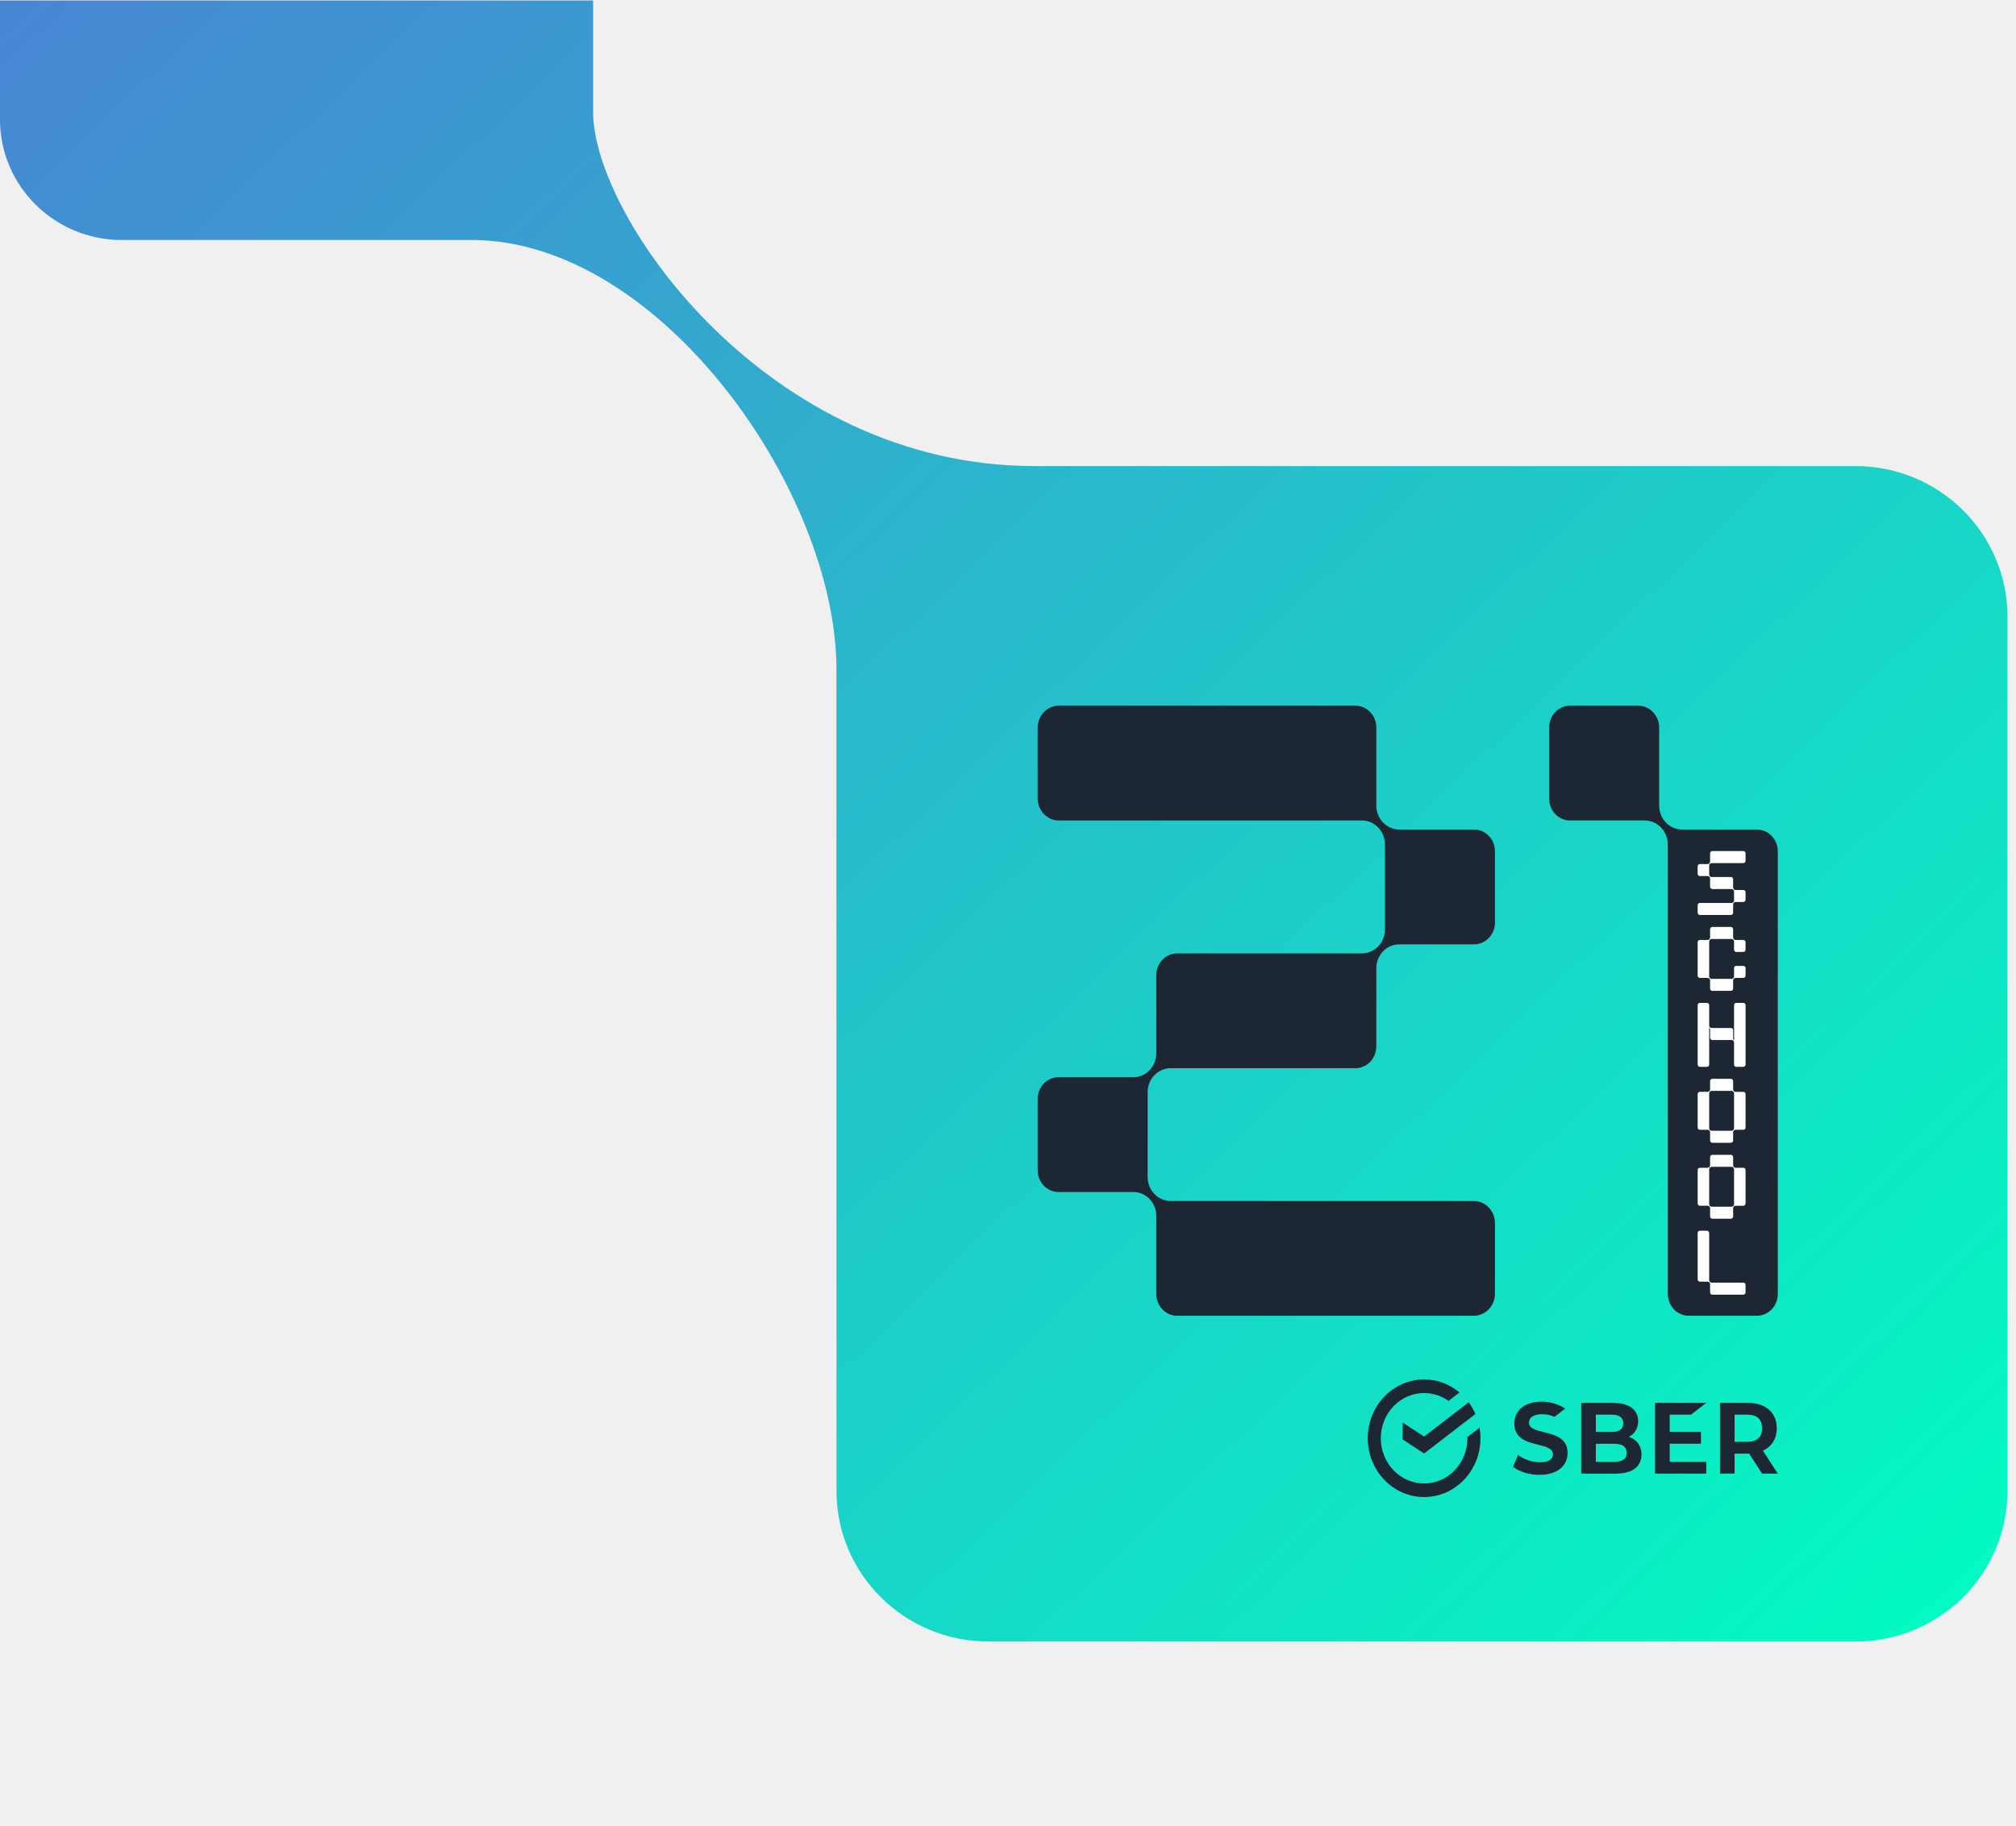
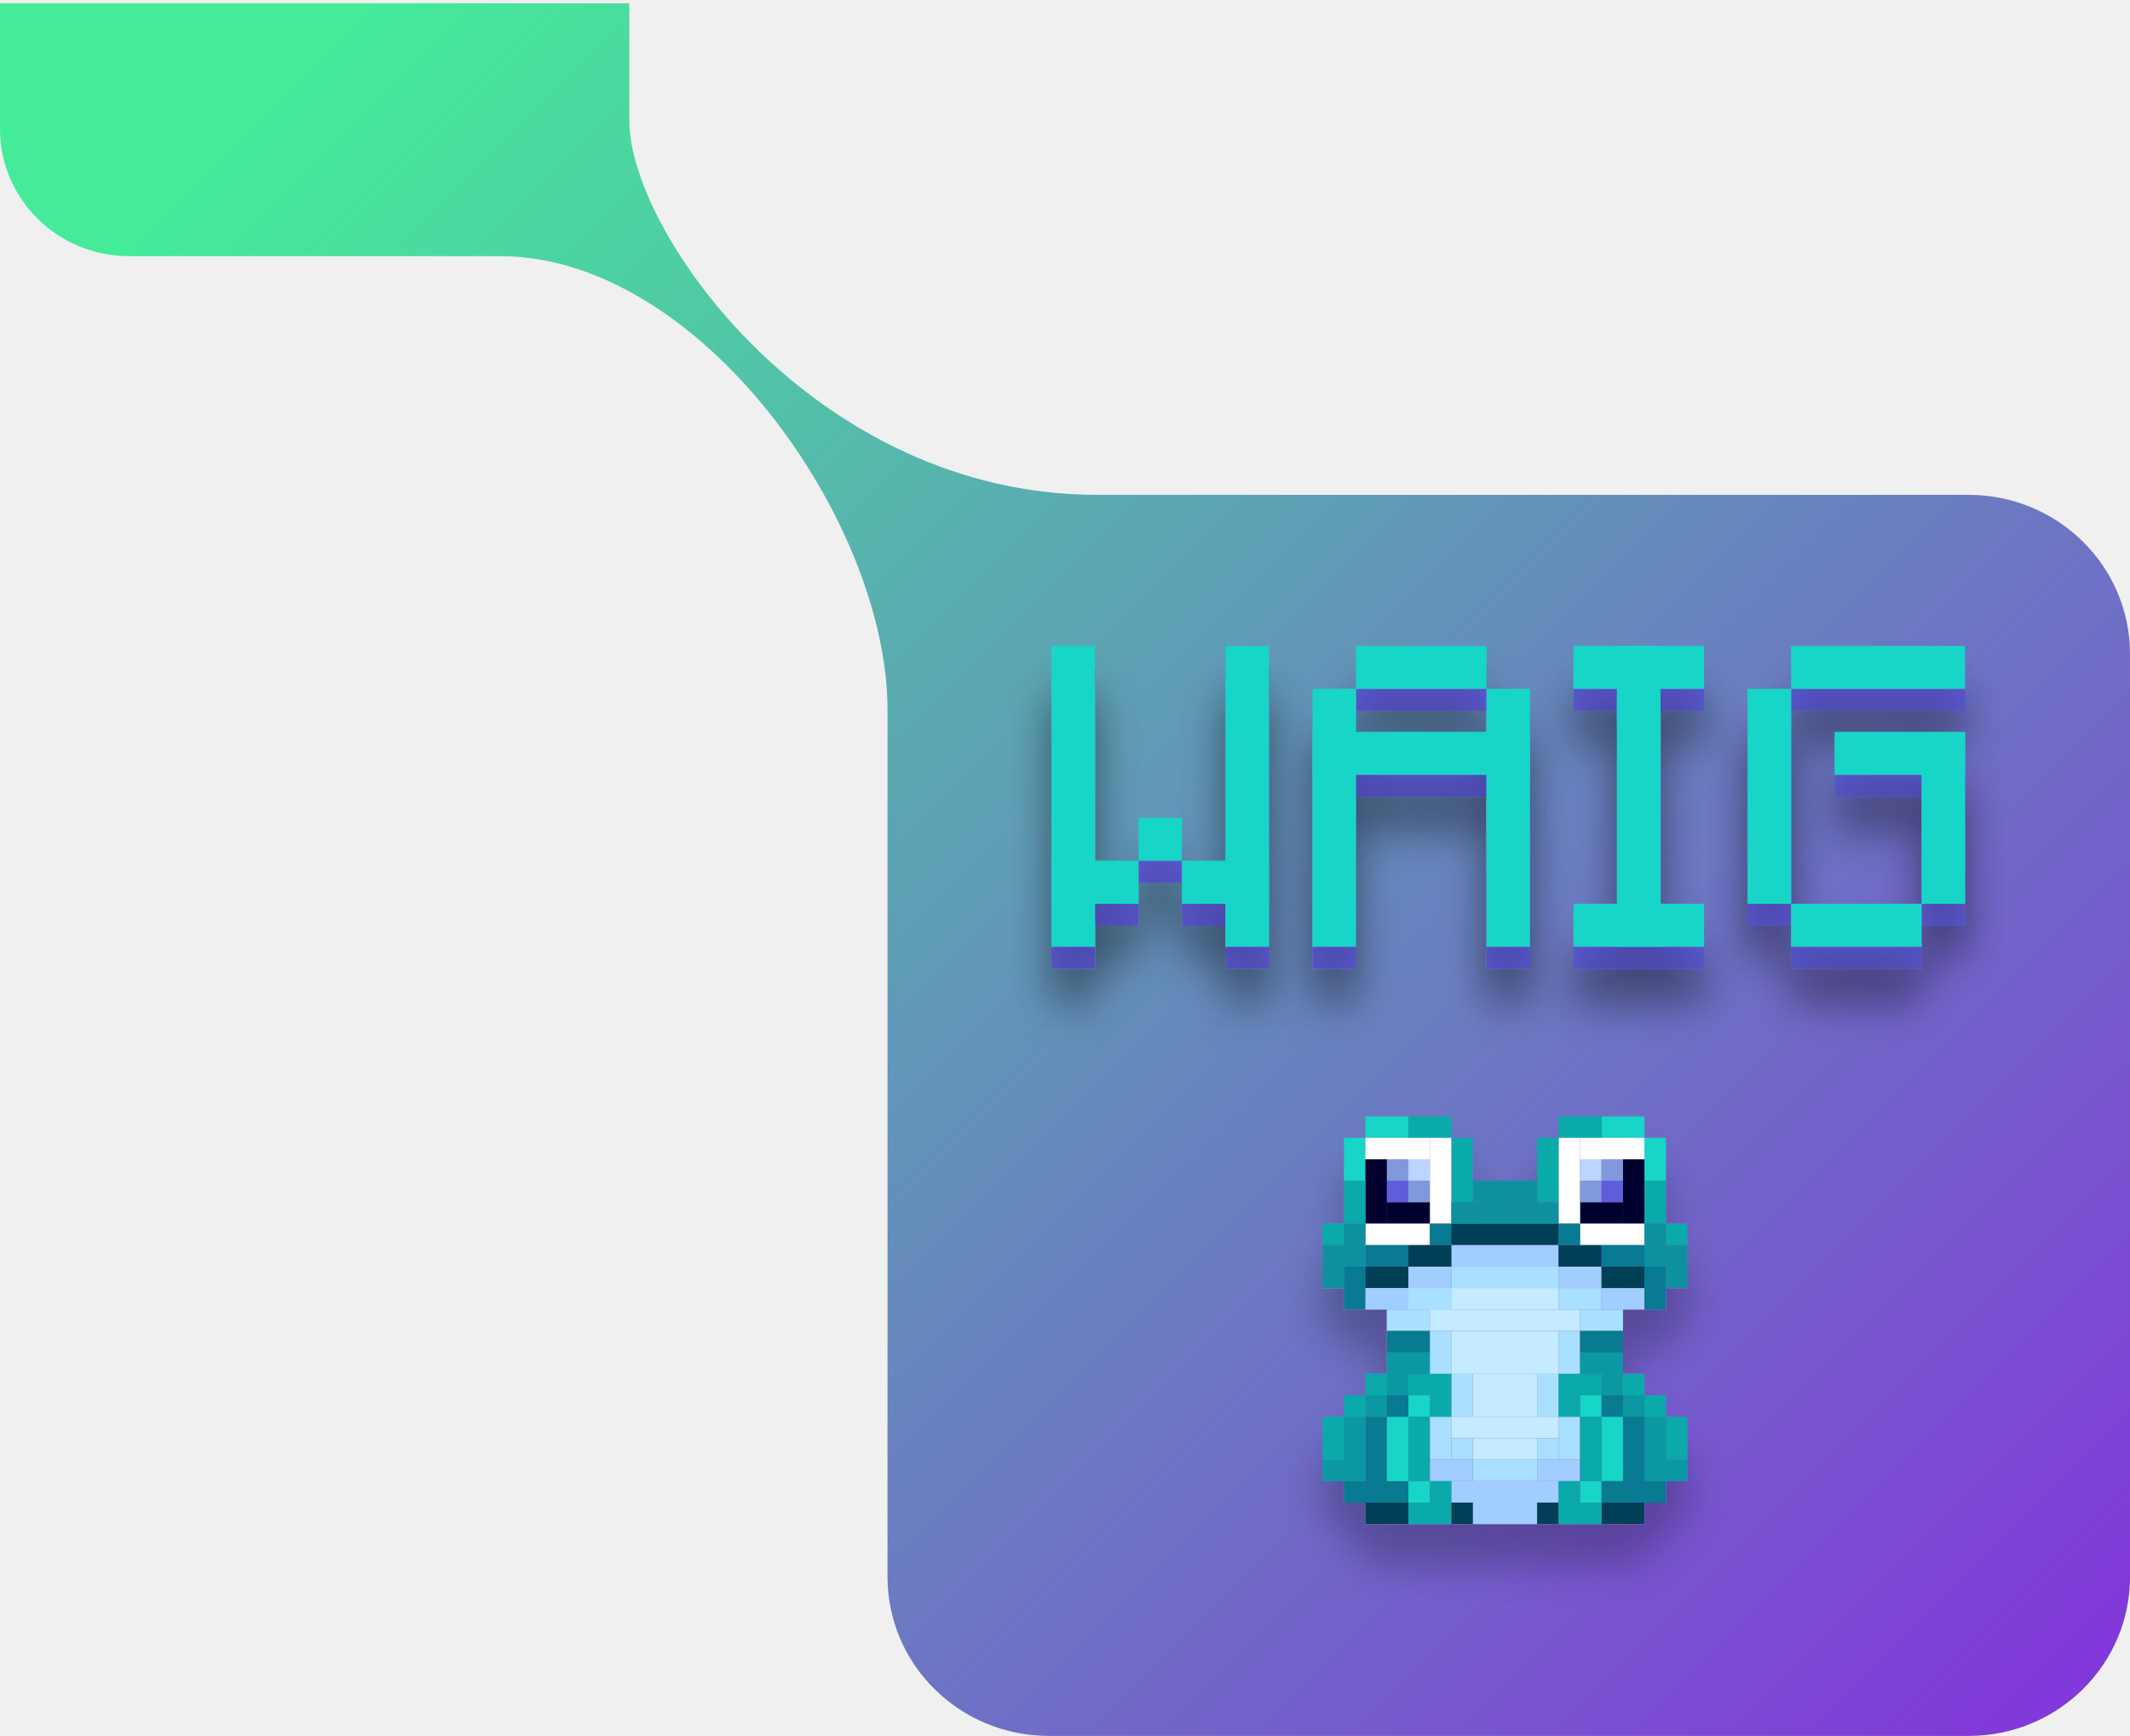
- <svg xmlns="http://www.w3.org/2000/svg" width="212" height="192" viewBox="0 0 212 192" fill="none">
-   <g clip-path="url(#clip0_53_61)">
-     <path fill-rule="evenodd" clip-rule="evenodd" d="M0 0.052V12.563C0 19.566 5.729 25.244 12.794 25.244H49.578C69.445 25.244 87.96 51.742 87.96 70.423V156.818C87.96 165.573 95.12 172.67 103.953 172.67H195.112C203.945 172.67 211.104 165.573 211.104 156.818V64.875C211.104 56.12 203.945 49.023 195.112 49.023H108.751C80.759 49.023 62.372 22.867 62.372 11.77V0.052H0Z" fill="url(#paint0_linear_53_61)" />
-     <path fill-rule="evenodd" clip-rule="evenodd" d="M162.326 150.635C161.499 150.431 160.785 150.255 160.785 149.653C160.785 148.846 161.737 148.759 162.145 148.759C162.712 148.759 163.035 148.841 163.457 149.041C163.662 148.883 164.597 148.164 164.597 148.164C163.981 147.754 163.055 147.434 162.155 147.434C160.011 147.434 159.247 148.624 159.247 149.738C159.247 151.343 160.583 151.678 161.762 151.972C162.591 152.179 163.306 152.358 163.306 152.97C163.306 153.283 163.126 153.81 161.926 153.81C161.129 153.81 160.255 153.518 159.636 153.046L159.115 154.29C159.746 154.805 160.842 155.135 161.916 155.135C163.695 155.135 164.845 154.235 164.845 152.841C164.845 151.254 163.506 150.925 162.326 150.635Z" fill="#1D2633" />
-     <path fill-rule="evenodd" clip-rule="evenodd" d="M169.737 153.769H167.818V151.864H169.737C170.613 151.864 171.058 152.18 171.058 152.816C171.058 153.454 170.625 153.769 169.737 153.769ZM167.818 148.804H169.458C170.492 148.804 170.708 149.301 170.708 149.714C170.708 150.313 170.276 150.624 169.458 150.624H167.818V148.804ZM171.362 151.17L171.288 151.144L171.357 151.106C171.943 150.773 172.267 150.197 172.267 149.483C172.267 148.282 171.291 147.564 169.657 147.564H166.28V155.008H169.856C171.636 155.008 172.616 154.293 172.616 152.993C172.616 152.109 172.159 151.445 171.362 151.17Z" fill="#1D2633" />
-     <path fill-rule="evenodd" clip-rule="evenodd" d="M177.824 148.801L179.435 147.562H174.043V155.005H179.435V153.766H175.582V151.86H178.868V150.621H175.582V148.801H177.824Z" fill="#1D2633" />
-     <path fill-rule="evenodd" clip-rule="evenodd" d="M182.408 148.804H183.772C184.758 148.804 185.3 149.311 185.3 150.232C185.3 151.153 184.758 151.66 183.772 151.66H182.408V148.804ZM186.951 155.008L185.385 152.59C186.309 152.169 186.842 151.339 186.842 150.228C186.842 148.585 185.679 147.564 183.805 147.564H180.87V155.008H182.408V152.899H183.805C183.849 152.899 183.892 152.898 183.935 152.898L185.302 155.008H186.951Z" fill="#1D2633" />
-     <path fill-rule="evenodd" clip-rule="evenodd" d="M155.684 151.285C155.684 150.907 155.65 150.537 155.588 150.177L154.314 151.158C154.315 151.2 154.315 151.242 154.315 151.285C154.315 153.908 152.271 156.042 149.758 156.042C147.246 156.042 145.202 153.908 145.202 151.285C145.202 148.662 147.246 146.529 149.758 146.529C150.711 146.529 151.595 146.835 152.327 147.359L153.48 146.472C152.462 145.614 151.168 145.1 149.758 145.1C146.486 145.1 143.833 147.869 143.833 151.285C143.833 154.701 146.486 157.47 149.758 157.47C153.031 157.47 155.684 154.701 155.684 151.285Z" fill="#1D2633" />
-     <path fill-rule="evenodd" clip-rule="evenodd" d="M154.444 147.504C154.723 147.882 154.963 148.294 155.154 148.733L149.756 152.887L147.499 151.411V149.635L149.756 151.111L154.444 147.504Z" fill="#1D2633" />
-     <path fill-rule="evenodd" clip-rule="evenodd" d="M175.181 86.518C174.727 86.045 174.473 85.403 174.473 84.733V76.531C174.473 75.26 173.487 74.23 172.269 74.23H165.11C163.893 74.23 162.906 75.26 162.906 76.531V84.004C162.906 85.275 163.893 86.305 165.11 86.305H172.964C173.605 86.305 174.221 86.57 174.673 87.044L174.676 87.046C175.129 87.519 175.384 88.161 175.384 88.831V136.102C175.384 137.372 176.37 138.402 177.587 138.402H184.747C185.964 138.402 186.951 137.372 186.951 136.102V89.558C186.951 88.287 185.964 87.257 184.747 87.257H176.891C176.25 87.257 175.635 86.991 175.181 86.518Z" fill="#1D2633" />
-     <path fill-rule="evenodd" clip-rule="evenodd" d="M121.39 113.103L121.399 113.094C121.852 112.623 122.465 112.358 123.105 112.358H142.537C143.748 112.358 144.73 111.334 144.73 110.069V101.844C144.73 101.181 144.984 100.544 145.435 100.076L145.443 100.067C145.897 99.596 146.509 99.332 147.149 99.332H155.015C156.225 99.332 157.208 98.306 157.208 97.041V89.547C157.208 88.283 156.225 87.257 155.015 87.257H147.148C146.507 87.257 145.892 86.991 145.439 86.518C144.985 86.045 144.73 85.403 144.73 84.733V76.52C144.73 75.256 143.748 74.23 142.537 74.23H111.348C110.117 74.23 109.119 75.272 109.119 76.558V83.977C109.119 85.262 110.117 86.305 111.348 86.305H143.221C143.862 86.305 144.478 86.571 144.932 87.045C145.386 87.519 145.642 88.162 145.642 88.832V97.765C145.642 98.432 145.386 99.072 144.934 99.543L144.927 99.549C144.475 100.02 143.861 100.284 143.222 100.284H123.79C122.578 100.284 121.596 101.309 121.596 102.574V110.792C121.596 111.458 121.343 112.096 120.892 112.567L120.884 112.575C120.433 113.046 119.822 113.311 119.184 113.311H111.312C110.101 113.311 109.119 114.335 109.119 115.6V123.095C109.119 124.36 110.101 125.385 111.312 125.385H119.192C119.829 125.385 120.441 125.649 120.892 126.12C121.343 126.59 121.596 127.229 121.596 127.894V136.111C121.596 137.376 122.578 138.401 123.79 138.402H154.978C156.209 138.402 157.208 137.36 157.208 136.074V128.656C157.208 127.37 156.209 126.328 154.978 126.328L123.104 126.327C122.465 126.327 121.851 126.063 121.399 125.593L121.39 125.584C120.939 125.116 120.685 124.479 120.685 123.816V114.871C120.685 114.208 120.939 113.571 121.39 113.103Z" fill="#1D2633" />
-     <path fill-rule="evenodd" clip-rule="evenodd" d="M182.35 109.44L182.322 109.41C182.278 109.365 182.254 109.305 182.254 109.242V108.368C182.254 108.237 182.153 108.13 182.027 108.13H179.979C179.919 108.13 179.86 108.106 179.817 108.061L179.803 108.046C179.76 108.001 179.735 107.94 179.735 107.877V105.732C179.735 105.601 179.634 105.494 179.508 105.494H178.752C178.626 105.494 178.523 105.601 178.523 105.732V111.98C178.523 112.11 178.626 112.217 178.752 112.217H179.508C179.634 112.217 179.735 112.11 179.735 111.98V108.086L179.764 108.116C179.807 108.161 179.83 108.221 179.83 108.284V109.158C179.83 109.289 179.933 109.396 180.059 109.396H182.107C182.168 109.396 182.225 109.421 182.269 109.465L182.283 109.481C182.326 109.525 182.35 109.586 182.35 109.649V111.98C182.35 112.11 182.452 112.217 182.578 112.217H183.334C183.46 112.217 183.562 112.11 183.562 111.98V105.732C183.562 105.601 183.46 105.494 183.334 105.494H182.578C182.452 105.494 182.35 105.601 182.35 105.732V109.44Z" fill="white" />
-     <path fill-rule="evenodd" clip-rule="evenodd" d="M182.281 102.88L182.27 102.891C182.226 102.937 182.167 102.962 182.105 102.962H181.043H179.981C179.919 102.962 179.859 102.937 179.815 102.891L179.804 102.88C179.76 102.834 179.735 102.772 179.735 102.707V99.026C179.735 98.962 179.76 98.9 179.804 98.854L179.815 98.841C179.859 98.795 179.919 98.77 179.981 98.77H182.104C182.166 98.77 182.225 98.795 182.269 98.841L182.281 98.854C182.325 98.9 182.35 98.962 182.35 99.026V99.89C182.35 100.025 182.454 100.134 182.584 100.134H183.328C183.457 100.134 183.561 100.025 183.561 99.89V99.114C183.561 98.979 183.457 98.87 183.328 98.87H182.499C182.437 98.87 182.378 98.844 182.334 98.798L182.323 98.786C182.279 98.74 182.254 98.678 182.254 98.614V97.749C182.254 97.614 182.15 97.505 182.021 97.505H180.065C179.936 97.505 179.83 97.614 179.83 97.749V98.614C179.83 98.678 179.806 98.74 179.762 98.786L179.751 98.798C179.707 98.844 179.648 98.87 179.586 98.87H178.757C178.629 98.87 178.523 98.979 178.523 99.114V102.619C178.523 102.754 178.629 102.863 178.757 102.863H179.585C179.648 102.863 179.707 102.889 179.751 102.935L179.762 102.946C179.806 102.992 179.83 103.054 179.83 103.119V103.984C179.83 104.119 179.936 104.227 180.065 104.227H181.397H182.021C182.15 104.227 182.254 104.119 182.254 103.984V103.119C182.254 103.054 182.279 102.992 182.323 102.946L182.333 102.935C182.377 102.89 182.437 102.863 182.498 102.863H183.328C183.457 102.863 183.562 102.755 183.562 102.62V101.843C183.562 101.708 183.457 101.599 183.328 101.599H182.584C182.454 101.599 182.35 101.708 182.35 101.843V102.706C182.35 102.772 182.325 102.834 182.281 102.88Z" fill="white" />
-     <path fill-rule="evenodd" clip-rule="evenodd" d="M182.269 114.817L182.281 114.83C182.325 114.876 182.35 114.938 182.35 115.003V118.683C182.35 118.748 182.325 118.81 182.281 118.856L182.27 118.868C182.226 118.913 182.167 118.939 182.105 118.939H179.981C179.919 118.939 179.859 118.913 179.815 118.868L179.804 118.856C179.76 118.81 179.735 118.748 179.735 118.683V115.003C179.735 114.938 179.76 114.876 179.804 114.83L179.816 114.817C179.86 114.771 179.919 114.746 179.981 114.746H182.104C182.167 114.746 182.226 114.771 182.269 114.817ZM182.254 114.59V113.725C182.254 113.59 182.15 113.481 182.021 113.481H180.065C179.936 113.481 179.831 113.59 179.831 113.725V114.59C179.831 114.655 179.806 114.717 179.763 114.762L179.751 114.774C179.707 114.82 179.648 114.846 179.586 114.846H178.758C178.629 114.846 178.523 114.955 178.523 115.09V118.595C178.523 118.73 178.629 118.84 178.758 118.84H179.586C179.648 118.84 179.707 118.865 179.751 118.911L179.763 118.923C179.806 118.968 179.831 119.03 179.831 119.095V119.96C179.831 120.095 179.936 120.204 180.065 120.204H182.021C182.15 120.204 182.254 120.095 182.254 119.96V119.095C182.254 119.03 182.279 118.968 182.323 118.923L182.334 118.912C182.377 118.866 182.437 118.841 182.499 118.841H183.328C183.457 118.841 183.561 118.731 183.561 118.596V115.09C183.561 114.955 183.457 114.846 183.328 114.846H182.499C182.437 114.846 182.378 114.82 182.334 114.774L182.323 114.762C182.279 114.717 182.254 114.655 182.254 114.59Z" fill="white" />
-     <path fill-rule="evenodd" clip-rule="evenodd" d="M182.269 122.807L182.281 122.82C182.325 122.866 182.35 122.927 182.35 122.992V126.672C182.35 126.737 182.325 126.799 182.281 126.845L182.27 126.857C182.226 126.902 182.167 126.928 182.105 126.928H179.981C179.919 126.928 179.859 126.902 179.815 126.857L179.804 126.845C179.76 126.799 179.735 126.737 179.735 126.672V122.992C179.735 122.927 179.76 122.866 179.804 122.82L179.816 122.807C179.86 122.761 179.919 122.735 179.981 122.735H182.104C182.167 122.735 182.226 122.761 182.269 122.807ZM182.254 122.58V121.715C182.254 121.58 182.15 121.471 182.021 121.471H180.065C179.936 121.471 179.831 121.58 179.831 121.715V122.58C179.831 122.644 179.806 122.706 179.763 122.752L179.751 122.764C179.707 122.81 179.648 122.835 179.586 122.835H178.758C178.629 122.835 178.523 122.945 178.523 123.08V126.585C178.523 126.72 178.629 126.829 178.758 126.829H179.586C179.648 126.829 179.707 126.855 179.751 126.9L179.763 126.912C179.806 126.958 179.831 127.02 179.831 127.085V127.949C179.831 128.084 179.936 128.193 180.065 128.193H182.021C182.15 128.193 182.254 128.084 182.254 127.949V127.085C182.254 127.02 182.279 126.958 182.323 126.912L182.334 126.901C182.377 126.856 182.437 126.83 182.499 126.83H183.328C183.457 126.83 183.561 126.721 183.561 126.586V123.08C183.561 122.945 183.457 122.835 183.328 122.835H182.499C182.437 122.835 182.378 122.81 182.334 122.764L182.323 122.752C182.279 122.706 182.254 122.644 182.254 122.58Z" fill="white" />
-     <path fill-rule="evenodd" clip-rule="evenodd" d="M179.83 89.765V90.63C179.83 90.695 179.806 90.757 179.762 90.803L179.751 90.814C179.707 90.86 179.648 90.886 179.586 90.886H178.757C178.629 90.886 178.523 90.995 178.523 91.13V91.907C178.523 92.042 178.629 92.15 178.757 92.15H179.586C179.648 92.15 179.707 92.177 179.751 92.222L179.762 92.234C179.806 92.28 179.83 92.342 179.83 92.407V93.272C179.83 93.406 179.936 93.515 180.065 93.515H182.105C182.167 93.515 182.226 93.541 182.269 93.587L182.281 93.599C182.325 93.645 182.35 93.707 182.35 93.771V94.723C182.35 94.787 182.325 94.849 182.281 94.895L182.269 94.907C182.226 94.953 182.167 94.979 182.105 94.979H178.757C178.629 94.979 178.523 95.088 178.523 95.222V96C178.523 96.134 178.629 96.244 178.757 96.244H182.021C182.15 96.244 182.254 96.134 182.254 96V95.135C182.254 95.07 182.279 95.008 182.323 94.963L182.333 94.951C182.377 94.906 182.437 94.88 182.498 94.88H183.328C183.457 94.88 183.562 94.771 183.562 94.636V93.859C183.562 93.725 183.457 93.615 183.328 93.615H182.499C182.437 93.615 182.378 93.59 182.334 93.544L182.323 93.531C182.279 93.486 182.254 93.424 182.254 93.359V92.495C182.254 92.36 182.15 92.25 182.021 92.25H179.981C179.919 92.25 179.859 92.225 179.815 92.179L179.804 92.167C179.76 92.121 179.735 92.06 179.735 91.994V91.042C179.735 90.977 179.76 90.915 179.804 90.87L179.815 90.858C179.859 90.812 179.919 90.786 179.981 90.786H183.328C183.457 90.786 183.562 90.677 183.562 90.542V89.765C183.562 89.63 183.457 89.521 183.328 89.521H180.065C179.936 89.521 179.83 89.63 179.83 89.765Z" fill="white" />
-     <path fill-rule="evenodd" clip-rule="evenodd" d="M179.815 134.844L179.804 134.832C179.76 134.786 179.735 134.724 179.735 134.659V129.701C179.735 129.567 179.631 129.458 179.502 129.458H178.757C178.629 129.458 178.523 129.567 178.523 129.701V134.571C178.523 134.706 178.629 134.816 178.757 134.816H179.586C179.648 134.816 179.707 134.841 179.751 134.887L179.762 134.899C179.806 134.944 179.83 135.006 179.83 135.071V135.936C179.83 136.071 179.936 136.181 180.064 136.181H183.328C183.457 136.181 183.561 136.071 183.561 135.936V135.159C183.561 135.024 183.457 134.916 183.328 134.916H179.981C179.919 134.916 179.859 134.89 179.815 134.844Z" fill="white" />
+ <svg xmlns="http://www.w3.org/2000/svg" width="211" height="172" viewBox="0 0 211 172" fill="none">
+   <path fill-rule="evenodd" clip-rule="evenodd" d="M0 0.329V12.771C0 19.736 5.726 25.383 12.788 25.383H49.553C69.411 25.383 87.917 51.735 87.917 70.314V156.234C87.917 164.941 95.073 171.999 103.902 171.999H195.015C203.844 171.999 211 164.941 211 156.234V64.796C211 56.089 203.844 49.031 195.015 49.031H108.697C80.719 49.031 62.341 23.018 62.341 11.983V0.329H0Z" fill="url(#paint0_linear_1074_759)" />
+   <g filter="url(#filter0_d_1074_759)">
+     <rect x="165.026" y="140.375" width="2.126" height="4.252" fill="#0AAAAA" />
+     <rect x="133.137" y="112.739" width="2.126" height="4.252" fill="#17D6C7" />
+     <rect x="162.9" y="112.739" width="2.126" height="4.252" fill="#17D6C7" />
+     <rect x="135.263" y="110.613" width="4.252" height="2.126" fill="#17D6C7" />
+     <rect x="158.648" y="110.613" width="4.252" height="2.126" fill="#17D6C7" />
+     <rect x="156.522" y="146.754" width="2.126" height="2.126" fill="#17D6C7" />
+     <rect x="156.522" y="138.25" width="2.126" height="2.126" fill="#17D6C7" />
+     <rect x="139.516" y="146.754" width="2.126" height="2.126" fill="#17D6C7" />
+     <rect x="139.516" y="110.613" width="4.252" height="2.126" fill="#0AAAAA" />
+     <rect x="154.396" y="110.613" width="4.252" height="2.126" fill="#0AAAAA" />
+     <rect x="143.767" y="112.739" width="2.126" height="6.378" fill="#0AAAAA" />
+     <rect x="141.642" y="112.739" width="2.126" height="8.504" fill="white" />
+     <rect x="160.774" y="114.864" width="2.126" height="6.378" fill="#00002F" />
+     <rect x="135.263" y="114.864" width="2.126" height="6.378" fill="#00002F" />
+     <rect x="156.522" y="119.116" width="4.252" height="2.126" fill="#00002F" />
+     <rect x="137.389" y="119.116" width="4.252" height="2.126" fill="#00002F" />
+     <rect x="154.396" y="112.739" width="2.126" height="8.504" fill="white" />
+     <rect x="135.263" y="112.739" width="6.378" height="2.126" fill="white" />
+     <rect x="156.522" y="121.242" width="6.378" height="2.126" fill="white" />
+     <rect x="156.522" y="112.739" width="6.378" height="2.126" fill="white" />
+     <rect x="135.263" y="121.242" width="6.378" height="2.126" fill="white" />
+     <rect x="152.271" y="112.739" width="2.126" height="6.378" fill="#0AAAAA" />
+     <rect x="133.137" y="116.99" width="2.126" height="4.252" fill="#0AAAAA" />
+     <rect x="162.9" y="116.99" width="2.126" height="4.252" fill="#0AAAAA" />
+     <rect x="131.011" y="121.242" width="2.126" height="2.126" fill="#0AAAAA" />
+     <rect x="137.389" y="116.99" width="2.126" height="2.126" fill="#605DDA" />
+     <rect x="137.389" y="114.864" width="2.126" height="2.126" fill="#8199DC" />
+     <rect x="139.516" y="114.864" width="2.126" height="2.126" fill="#BCD4FF" />
+     <rect x="156.522" y="114.864" width="2.126" height="2.126" fill="#BCD4FF" />
+     <rect x="158.648" y="114.864" width="2.126" height="2.126" fill="#8199DC" />
+     <rect x="156.522" y="116.99" width="2.126" height="2.126" fill="#8199DC" />
+     <rect x="139.516" y="116.99" width="2.126" height="2.126" fill="#8199DC" />
+     <rect x="158.648" y="116.99" width="2.126" height="2.126" fill="#605DDA" />
+     <rect x="141.642" y="121.242" width="2.126" height="2.126" fill="#087A91" />
+     <rect x="133.137" y="125.494" width="2.126" height="4.252" fill="#087A91" />
+     <rect x="135.263" y="123.368" width="4.252" height="2.126" fill="#087A91" />
+     <rect x="133.137" y="146.754" width="6.378" height="2.126" fill="#087A91" />
+     <rect x="135.263" y="140.375" width="2.126" height="6.378" fill="#087A91" />
+     <rect x="135.263" y="125.494" width="4.252" height="2.126" fill="#003F55" />
+     <rect x="143.767" y="121.242" width="10.63" height="2.126" fill="#003F55" />
+     <rect x="143.767" y="123.368" width="10.63" height="2.126" fill="#A2CDFF" />
+     <rect x="143.767" y="146.754" width="10.63" height="2.126" fill="#A2CDFF" />
+     <rect x="143.767" y="125.494" width="10.63" height="2.126" fill="#A9DFFF" />
+     <rect x="139.516" y="127.62" width="4.252" height="2.126" fill="#D5F3E4" />
+     <rect x="139.516" y="127.62" width="4.252" height="2.126" fill="#A9DFFF" />
+     <rect x="141.642" y="131.872" width="2.126" height="4.252" fill="#A9DFFF" />
+     <rect x="154.396" y="140.375" width="2.126" height="4.252" fill="#A9DFFF" />
+     <rect x="141.642" y="140.375" width="2.126" height="4.252" fill="#A9DFFF" />
+     <rect x="152.271" y="136.124" width="2.126" height="4.252" fill="#A9DFFF" />
+     <rect x="143.767" y="136.124" width="2.126" height="4.252" fill="#A9DFFF" />
+     <rect x="154.396" y="131.872" width="2.126" height="4.252" fill="#A9DFFF" />
+     <rect x="156.522" y="129.746" width="4.252" height="2.126" fill="#A9DFFF" />
+     <rect x="137.389" y="129.746" width="4.252" height="2.126" fill="#A9DFFF" />
+     <rect x="145.893" y="144.628" width="6.378" height="2.126" fill="#A9DFFF" />
+     <rect x="145.893" y="142.501" width="6.378" height="2.126" fill="#C4EBFF" />
+     <rect x="145.893" y="136.124" width="6.378" height="4.252" fill="#C4EBFF" />
+     <rect x="143.767" y="140.375" width="10.63" height="2.126" fill="#C4EBFF" />
+     <rect x="143.767" y="127.62" width="10.63" height="2.126" fill="#C4EBFF" />
+     <rect x="141.642" y="129.746" width="14.882" height="2.126" fill="#C4EBFF" />
+     <rect x="143.767" y="131.872" width="10.63" height="4.252" fill="#C4EBFF" />
+     <rect x="143.767" y="142.501" width="2.126" height="2.126" fill="#A9DFFF" />
+     <rect x="152.271" y="142.501" width="2.126" height="2.126" fill="#A9DFFF" />
+     <rect x="154.396" y="127.62" width="4.252" height="2.126" fill="#A9DFFF" />
+     <rect x="139.516" y="125.494" width="4.252" height="2.126" fill="#A2CDFF" />
+     <rect x="141.642" y="144.628" width="4.252" height="2.126" fill="#A2CDFF" />
+     <rect x="145.893" y="148.88" width="6.378" height="2.126" fill="#A2CDFF" />
+     <rect x="152.271" y="144.628" width="4.252" height="2.126" fill="#A2CDFF" />
+     <rect x="158.648" y="127.62" width="4.252" height="2.126" fill="#A2CDFF" />
+     <rect x="154.396" y="125.494" width="4.252" height="2.126" fill="#A2CDFF" />
+     <rect x="135.263" y="127.62" width="4.252" height="2.126" fill="#A2CDFF" />
+     <rect x="154.396" y="123.368" width="4.252" height="2.126" fill="#003F55" />
+     <rect x="158.648" y="125.494" width="4.252" height="2.126" fill="#003F55" />
+     <rect x="139.516" y="123.368" width="4.252" height="2.126" fill="#003F55" />
+     <rect x="143.767" y="148.88" width="2.126" height="2.126" fill="#003F55" />
+     <rect x="135.263" y="148.88" width="4.252" height="2.126" fill="#003F55" />
+     <rect x="158.648" y="148.88" width="4.252" height="2.126" fill="#003F55" />
+     <rect x="152.271" y="148.88" width="2.126" height="2.126" fill="#003F55" />
+     <rect x="158.648" y="123.368" width="4.252" height="2.126" fill="#087A91" />
+     <rect x="162.9" y="125.494" width="2.126" height="4.252" fill="#087A91" />
+     <rect x="154.396" y="121.242" width="2.126" height="2.126" fill="#087A91" />
+     <rect x="165.026" y="121.242" width="2.126" height="2.126" fill="#0AAAAA" />
+     <rect x="145.893" y="116.99" width="6.378" height="2.126" fill="#0E919F" />
+     <rect x="162.9" y="121.242" width="2.126" height="4.252" fill="#0E919F" />
+     <rect x="165.026" y="123.368" width="2.126" height="4.252" fill="#0E919F" />
+     <rect x="143.767" y="119.116" width="10.63" height="2.126" fill="#0E919F" />
+     <rect x="133.137" y="121.242" width="2.126" height="4.252" fill="#0E919F" />
+     <rect x="131.011" y="123.368" width="2.126" height="4.252" fill="#0E919F" />
+     <rect x="137.389" y="140.375" width="2.126" height="6.378" fill="#17D6C7" />
+     <rect x="158.648" y="140.375" width="2.126" height="6.378" fill="#17D6C7" />
+     <rect x="139.516" y="138.25" width="2.126" height="2.126" fill="#17D6C7" />
+     <rect x="139.516" y="136.124" width="4.252" height="2.126" fill="#0AAAAA" />
+     <rect x="154.396" y="148.88" width="4.252" height="2.126" fill="#0AAAAA" />
+     <rect x="154.396" y="136.124" width="4.252" height="2.126" fill="#0AAAAA" />
+     <rect x="139.516" y="148.88" width="4.252" height="2.126" fill="#0AAAAA" />
+     <rect x="139.516" y="140.375" width="2.126" height="6.378" fill="#0AAAAA" />
+     <rect x="133.137" y="140.375" width="2.126" height="6.378" fill="#0A99A2" />
+     <rect x="162.9" y="140.375" width="2.126" height="6.378" fill="#0A99A2" />
+     <rect x="131.011" y="144.628" width="2.126" height="2.126" fill="#0A99A2" />
+     <rect x="165.026" y="144.628" width="2.126" height="2.126" fill="#0A99A2" />
+     <rect x="137.389" y="133.998" width="4.252" height="2.126" fill="#0A99A2" />
+     <rect x="156.522" y="133.998" width="4.252" height="2.126" fill="#0A99A2" />
+     <rect x="137.389" y="136.124" width="2.126" height="2.126" fill="#0A99A2" />
+     <rect x="160.774" y="138.25" width="2.126" height="2.126" fill="#0A99A2" />
+     <rect x="158.648" y="136.124" width="2.126" height="2.126" fill="#0A99A2" />
+     <rect x="135.263" y="138.25" width="2.126" height="2.126" fill="#0A99A2" />
+     <rect x="156.522" y="140.375" width="2.126" height="6.378" fill="#0AAAAA" />
+     <rect x="141.642" y="138.25" width="2.126" height="2.126" fill="#0AAAAA" />
+     <rect x="154.396" y="138.25" width="2.126" height="2.126" fill="#0AAAAA" />
+     <rect x="154.396" y="146.754" width="2.126" height="2.126" fill="#0AAAAA" />
+     <rect x="131.011" y="140.375" width="2.126" height="4.252" fill="#0AAAAA" />
+     <rect x="133.137" y="138.25" width="2.126" height="2.126" fill="#0AAAAA" />
+     <rect x="135.263" y="136.124" width="2.126" height="2.126" fill="#0AAAAA" />
+     <rect x="162.9" y="138.25" width="2.126" height="2.126" fill="#0AAAAA" />
+     <rect x="160.774" y="136.124" width="2.126" height="2.126" fill="#0AAAAA" />
+     <rect x="141.642" y="146.754" width="2.126" height="2.126" fill="#0AAAAA" />
+     <rect x="158.648" y="146.754" width="6.378" height="2.126" fill="#087A91" />
+     <rect x="160.774" y="140.375" width="2.126" height="6.378" fill="#087A91" />
+     <rect x="158.648" y="138.25" width="2.126" height="2.126" fill="#087A91" />
+     <rect x="137.389" y="138.25" width="2.126" height="2.126" fill="#087A91" />
+     <rect x="137.389" y="131.872" width="4.252" height="2.126" fill="#087A91" />
+     <rect x="156.522" y="131.872" width="4.252" height="2.126" fill="#087A91" />
+   </g>
+   <g filter="url(#filter1_d_1074_759)">
+     <path d="M134.341 70.439H130.031V95.987H134.341V70.439Z" fill="#605DDA" />
+     <path d="M147.271 66.181H134.341V70.439H147.271V66.181Z" fill="#605DDA" />
+     <path d="M151.58 74.697H130.031V78.954H151.58V74.697Z" fill="#605DDA" />
+     <path d="M168.82 66.181H155.891V70.439H168.82V66.181Z" fill="#605DDA" />
+     <path d="M168.82 91.728H155.891V95.987H168.82V91.728Z" fill="#605DDA" />
+     <path d="M151.581 70.439H147.271V95.987H151.581V70.439Z" fill="#605DDA" />
+     <path d="M108.481 66.181H104.171V95.987H108.481V66.181Z" fill="#605DDA" />
+     <path d="M117.101 83.212H112.792V87.47H117.101V83.212Z" fill="#605DDA" />
+     <path d="M112.791 87.471H104.171V91.729H112.791V87.471Z" fill="#605DDA" />
+     <path d="M125.721 66.181H121.411V95.987H125.721V66.181Z" fill="#605DDA" />
+     <path d="M125.721 87.471H117.101V91.729H125.721V87.471Z" fill="#605DDA" />
+     <path d="M164.51 66.181H160.2V95.987H164.51V66.181Z" fill="#605DDA" />
+     <path d="M177.44 70.439H173.13V91.729H177.44V70.439Z" fill="#605DDA" />
+     <path d="M194.68 74.697H181.75V78.954H194.68V74.697Z" fill="#605DDA" />
+     <path d="M190.37 91.728H177.44V95.987H190.37V91.728Z" fill="#605DDA" />
+     <path d="M194.68 91.728H190.37V74.83H194.68V91.728Z" fill="#605DDA" />
+     <path d="M194.68 70.439H177.44V66.181H194.68V70.439Z" fill="#605DDA" />
+   </g>
+   <g filter="url(#filter2_d_1074_759)">
+     <path d="M134.324 68.258H130.014V93.806H134.324V68.258Z" fill="#17D6C7" />
+     <path d="M147.254 64H134.324V68.258H147.254V64Z" fill="#17D6C7" />
+     <path d="M151.564 72.516H130.014V76.774H151.564V72.516Z" fill="#17D6C7" />
+     <path d="M168.803 64H155.874V68.258H168.803V64Z" fill="#17D6C7" />
+     <path d="M168.803 89.548H155.874V93.806H168.803V89.548Z" fill="#17D6C7" />
+     <path d="M151.564 68.258H147.254V93.806H151.564V68.258Z" fill="#17D6C7" />
+     <path d="M108.464 64H104.154V93.806H108.464V64Z" fill="#17D6C7" />
+     <path d="M117.084 81.032H112.774V85.29H117.084V81.032Z" fill="#17D6C7" />
+     <path d="M112.774 85.29H104.154V89.548H112.774V85.29Z" fill="#17D6C7" />
+     <path d="M125.704 64H121.394V93.806H125.704V64Z" fill="#17D6C7" />
+     <path d="M125.704 85.29H117.084V89.548H125.704V85.29Z" fill="#17D6C7" />
+     <path d="M164.494 64H160.184V93.806H164.494V64Z" fill="#17D6C7" />
+     <path d="M177.423 68.258H173.113V89.548H177.423V68.258Z" fill="#17D6C7" />
+     <path d="M194.663 72.516H181.733V76.774H194.663V72.516Z" fill="#17D6C7" />
+     <path d="M190.353 89.548H177.423V93.806H190.353V89.548Z" fill="#17D6C7" />
+     <path d="M194.663 89.548H190.353V72.649H194.663V89.548Z" fill="#17D6C7" />
+     <path d="M194.663 68.258H177.423V64H194.663V68.258Z" fill="#17D6C7" />
  </g>
  <defs>
-     <linearGradient id="paint0_linear_53_61" x1="-148.15" y1="-190.167" x2="208.14" y2="181.096" gradientUnits="userSpaceOnUse">
-       <stop stop-color="#861BE3" />
-       <stop offset="1" stop-color="#00FFC1" />
+     <filter id="filter0_d_1074_759" x="127.011" y="110.613" width="44.141" height="48.393" filterUnits="userSpaceOnUse" color-interpolation-filters="sRGB">
+       <feFlood flood-opacity="0" result="BackgroundImageFix" />
+       <feColorMatrix in="SourceAlpha" type="matrix" values="0 0 0 0 0 0 0 0 0 0 0 0 0 0 0 0 0 0 127 0" result="hardAlpha" />
+       <feOffset dy="4" />
+       <feGaussianBlur stdDeviation="2" />
+       <feComposite in2="hardAlpha" operator="out" />
+       <feColorMatrix type="matrix" values="0 0 0 0 0 0 0 0 0 0 0 0 0 0 0 0 0 0 0.25 0" />
+       <feBlend mode="normal" in2="BackgroundImageFix" result="effect1_dropShadow_1074_759" />
+       <feBlend mode="normal" in="SourceGraphic" in2="effect1_dropShadow_1074_759" result="shape" />
+     </filter>
+     <filter id="filter1_d_1074_759" x="100.171" y="66.181" width="98.509" height="37.806" filterUnits="userSpaceOnUse" color-interpolation-filters="sRGB">
+       <feFlood flood-opacity="0" result="BackgroundImageFix" />
+       <feColorMatrix in="SourceAlpha" type="matrix" values="0 0 0 0 0 0 0 0 0 0 0 0 0 0 0 0 0 0 127 0" result="hardAlpha" />
+       <feOffset dy="4" />
+       <feGaussianBlur stdDeviation="2" />
+       <feComposite in2="hardAlpha" operator="out" />
+       <feColorMatrix type="matrix" values="0 0 0 0 0 0 0 0 0 0 0 0 0 0 0 0 0 0 0.25 0" />
+       <feBlend mode="normal" in2="BackgroundImageFix" result="effect1_dropShadow_1074_759" />
+       <feBlend mode="normal" in="SourceGraphic" in2="effect1_dropShadow_1074_759" result="shape" />
+     </filter>
+     <filter id="filter2_d_1074_759" x="100.154" y="64" width="98.509" height="37.806" filterUnits="userSpaceOnUse" color-interpolation-filters="sRGB">
+       <feFlood flood-opacity="0" result="BackgroundImageFix" />
+       <feColorMatrix in="SourceAlpha" type="matrix" values="0 0 0 0 0 0 0 0 0 0 0 0 0 0 0 0 0 0 127 0" result="hardAlpha" />
+       <feOffset dy="4" />
+       <feGaussianBlur stdDeviation="2" />
+       <feComposite in2="hardAlpha" operator="out" />
+       <feColorMatrix type="matrix" values="0 0 0 0 0 0 0 0 0 0 0 0 0 0 0 0 0 0 0.25 0" />
+       <feBlend mode="normal" in2="BackgroundImageFix" result="effect1_dropShadow_1074_759" />
+       <feBlend mode="normal" in="SourceGraphic" in2="effect1_dropShadow_1074_759" result="shape" />
+     </filter>
+     <linearGradient id="paint0_linear_1074_759" x1="211" y1="171.999" x2="38" y2="-1.001" gradientUnits="userSpaceOnUse">
+       <stop stop-color="#8432DC" />
+       <stop offset="1" stop-color="#44EB99" />
    </linearGradient>
-     <clipPath id="clip0_53_61">
-       <rect width="211.104" height="192" fill="white" />
-     </clipPath>
  </defs>
</svg>
